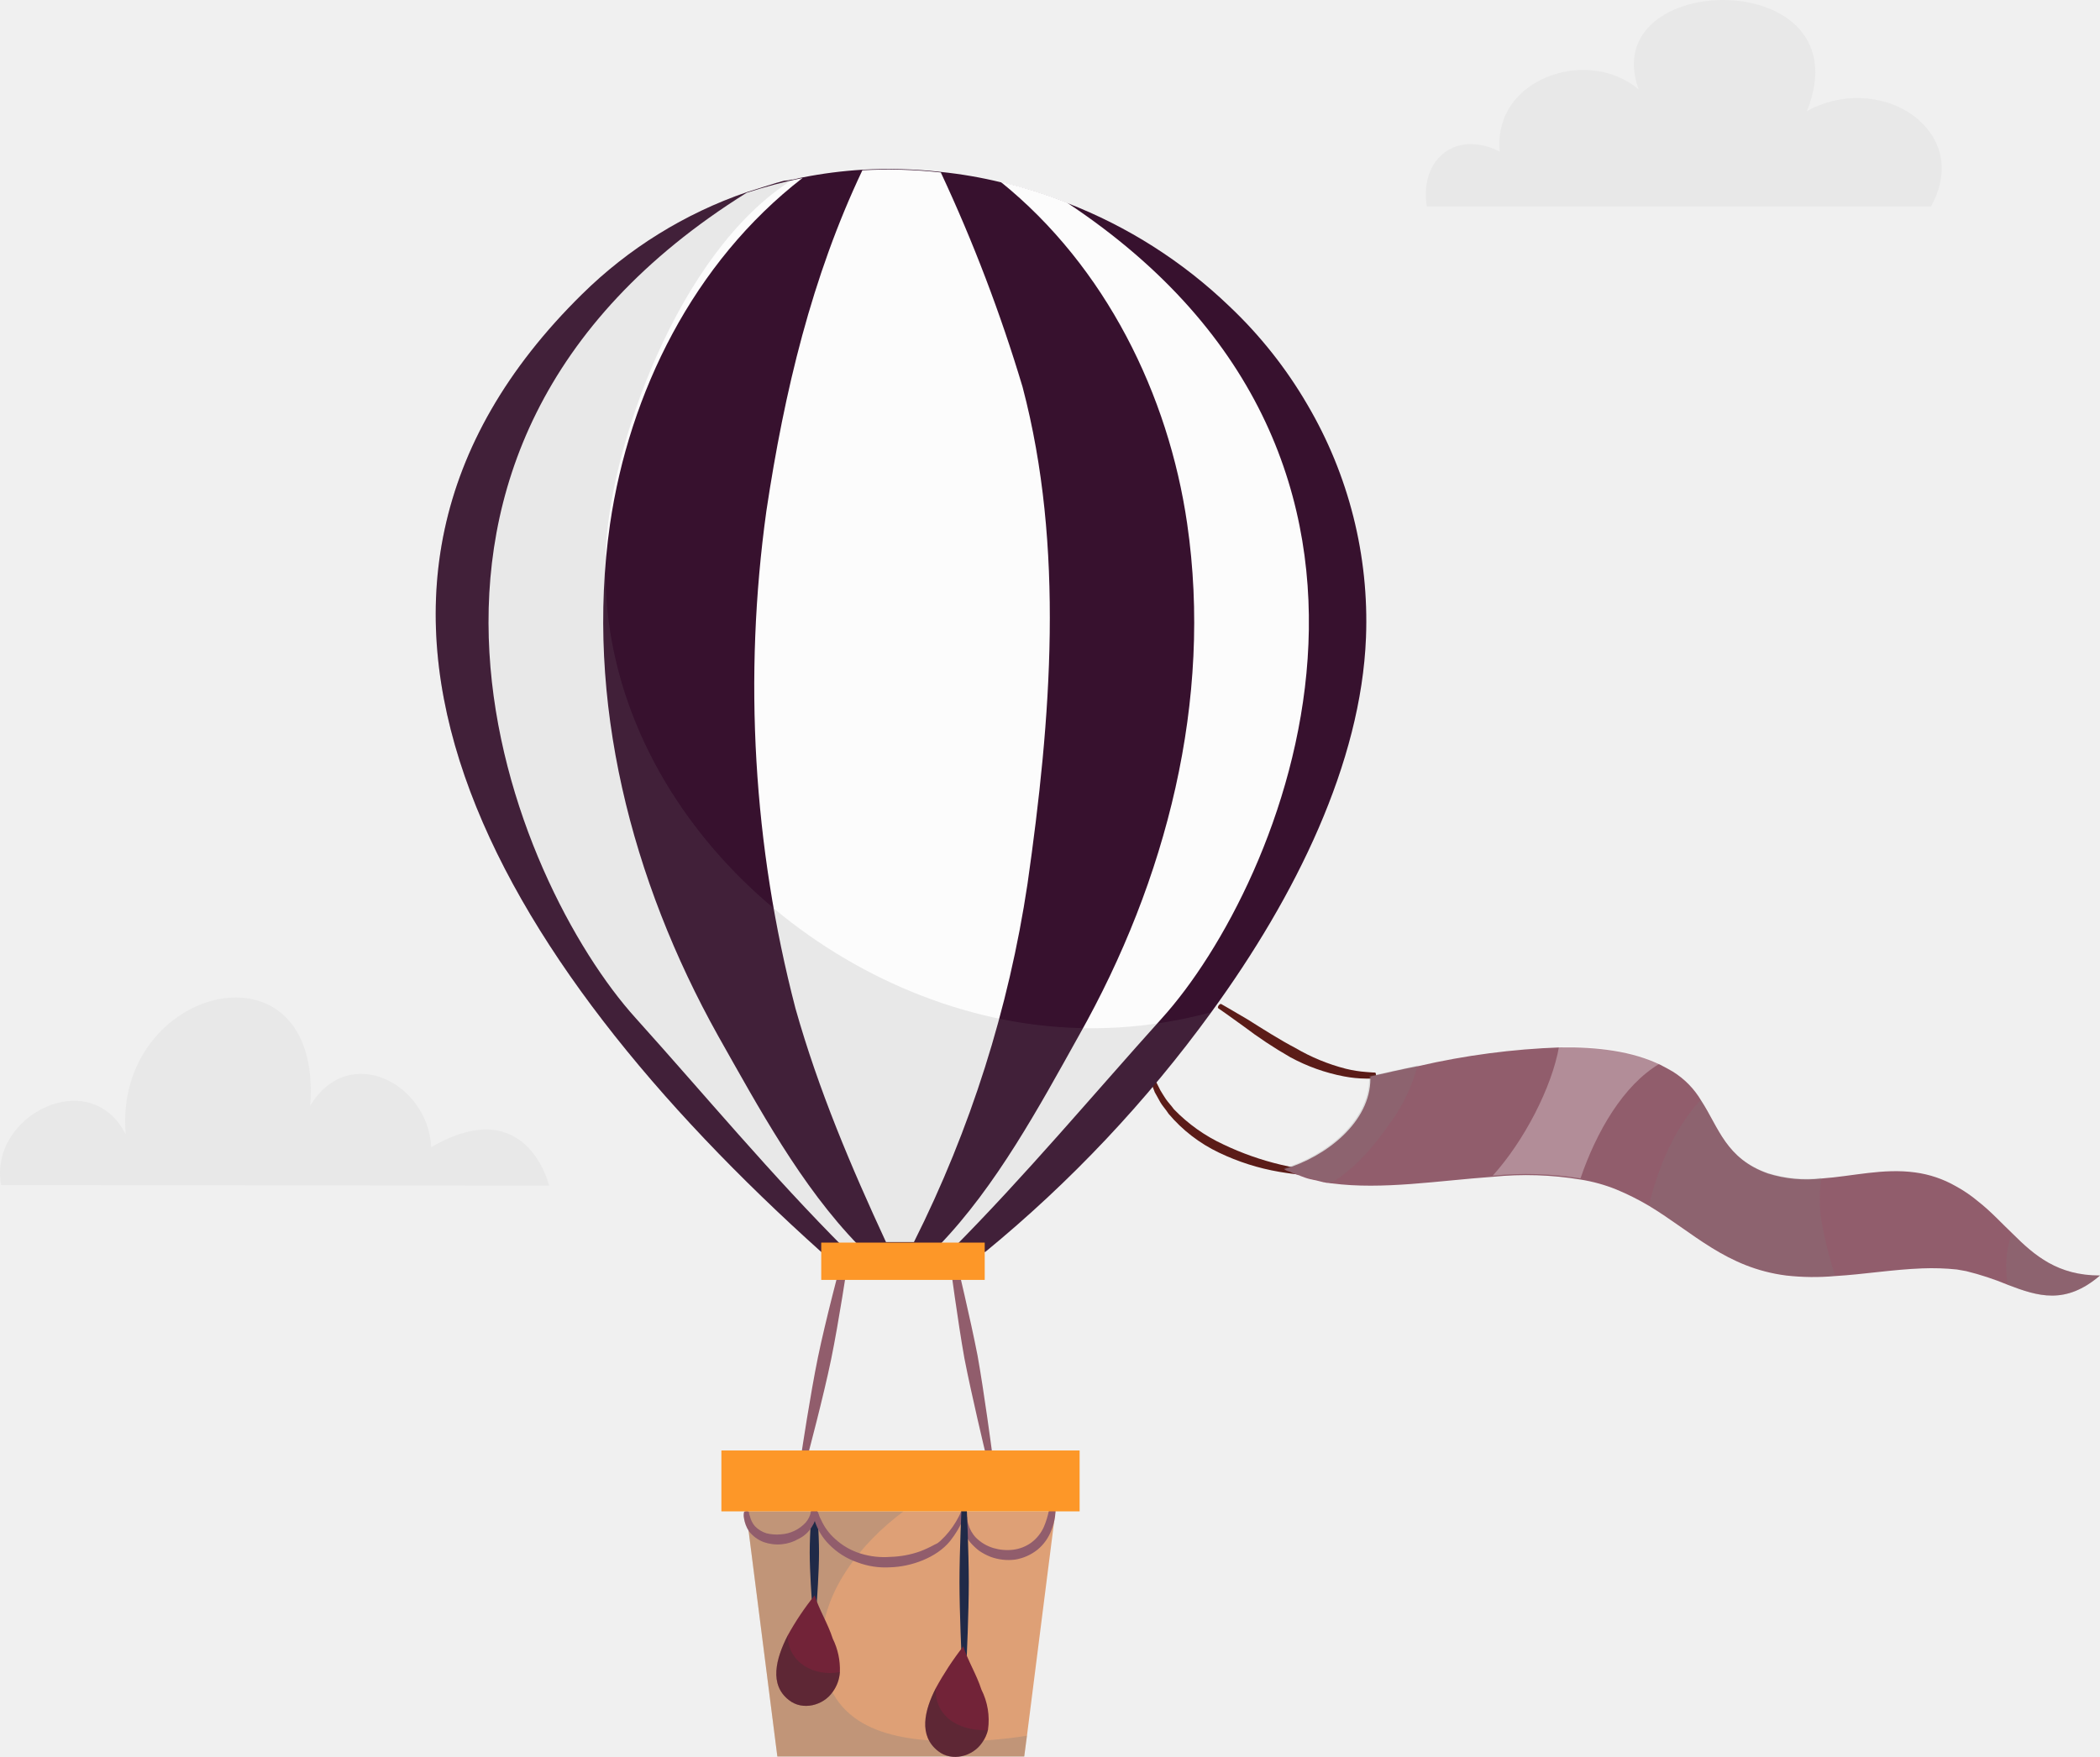
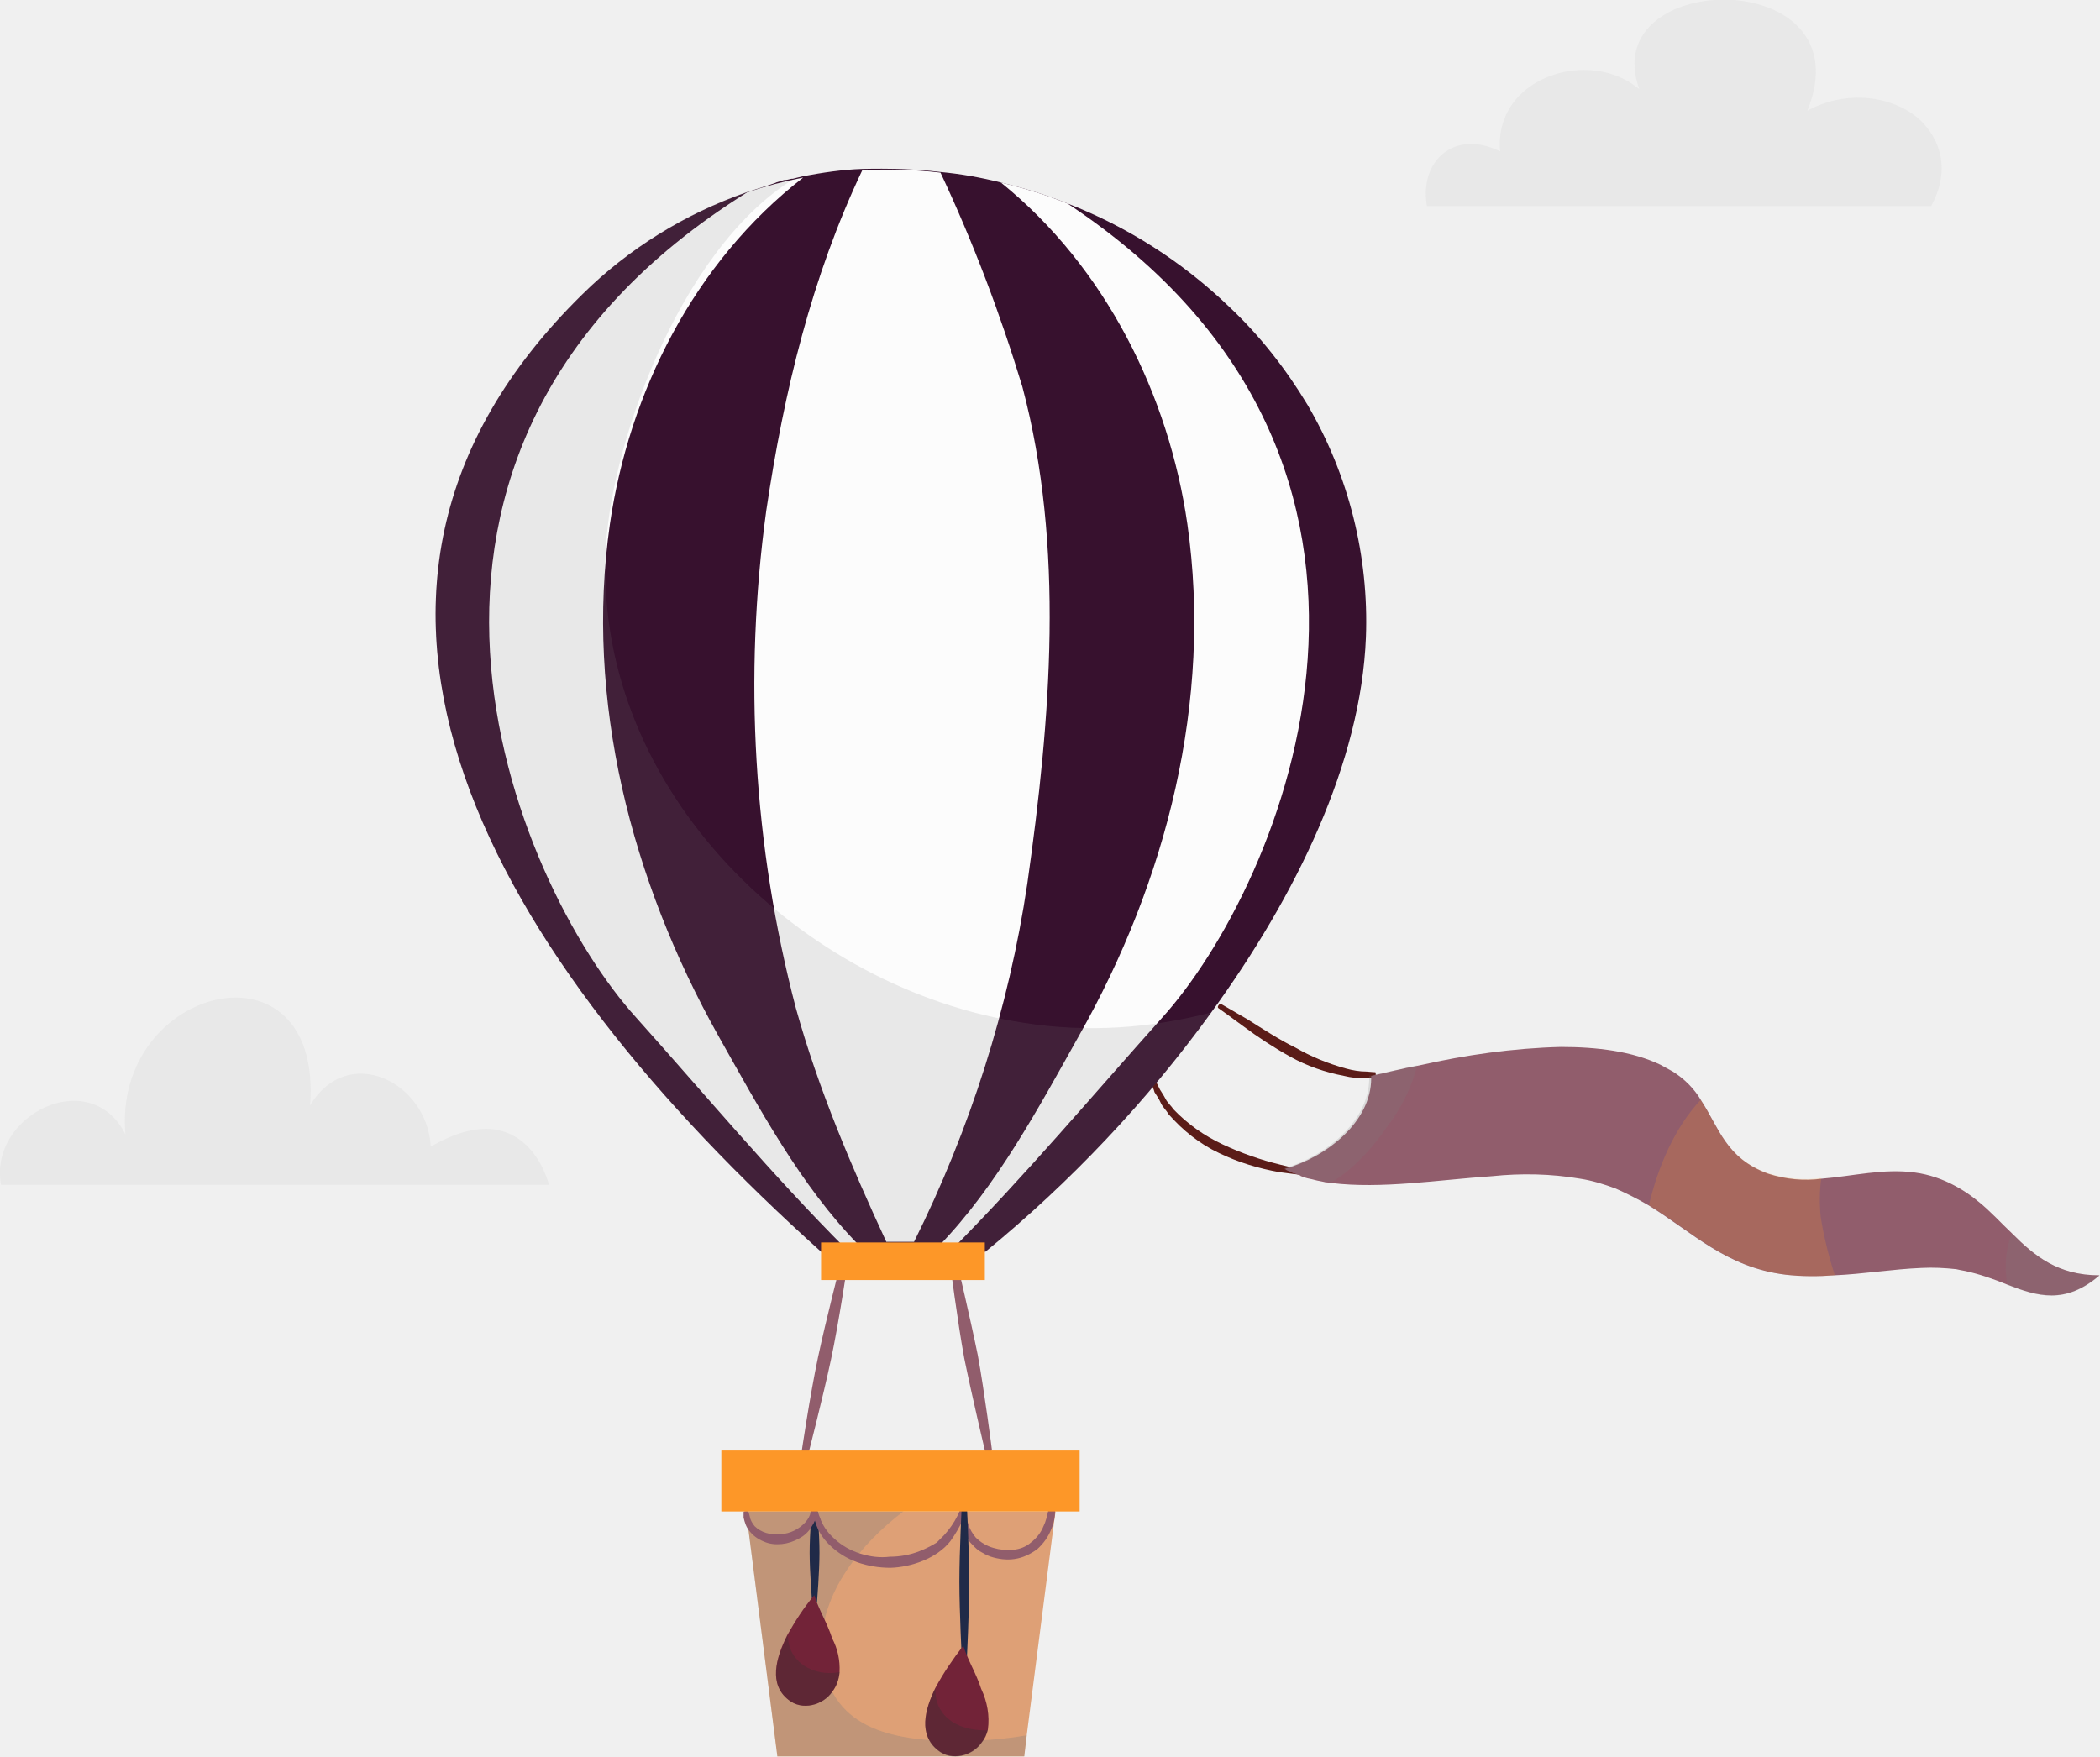
- <svg xmlns="http://www.w3.org/2000/svg" width="341.069" height="285.39" viewBox="0 0 341.069 285.39">
-   <g id="Group_42" data-name="Group 42" transform="translate(-33.931 -5891.115)">
-     <g id="hot_air_ballon" transform="translate(104.696 5918.56)">
-       <g id="Group_13" data-name="Group 13" transform="translate(116.156 135.636)">
-         <g id="Group_8" data-name="Group 8" transform="translate(10.884)">
-           <path id="Path_38" data-name="Path 38" d="M168.083,164.316h-1.426a19.867,19.867,0,0,1-3.564-.356,30.062,30.062,0,0,1-8.732-3.118,71.3,71.3,0,0,1-7.662-5.079c-2.317-1.693-4.009-2.851-4.009-2.851-.267-.178.178-.8.446-.713,0,0,1.871,1.069,4.277,2.495,2.406,1.515,5.346,3.386,7.752,4.633a31.783,31.783,0,0,0,8.2,3.386,19.947,19.947,0,0,0,3.386.535c.891.089,1.426.089,1.426.089C168.35,163.6,168.35,164.316,168.083,164.316Z" transform="translate(-142.607 -152.19)" fill="#5b1c18" />
+ <svg xmlns="http://www.w3.org/2000/svg" xmlns:xlink="http://www.w3.org/1999/xlink" version="1.1" id="ballon" x="0px" y="0px" viewBox="0 0 341.1 285.4" style="enable-background:new 0 0 341.1 285.4;" xml:space="preserve">
+   <style type="text/css">
+ 	.st0{fill:#5B1C18;}
+ 	.st1{fill:#915D6C;}
+ 	.st2{opacity:0.2;}
+ 	.st3{fill:#7C7C7C;}
+ 	.st4{fill:#37112E;}
+ 	.st5{fill:#DEA076;}
+ 	.st6{opacity:0.3;}
+ 	.st7{fill:#FCFCFC;}
+ 	.st8{fill:#202A48;}
+ 	.st9{fill:#722338;}
+ 	.st10{opacity:0.15;}
+ 	.st11{fill:#FD9728;}
+ 	.st12{fill:#303030;}
+ 	.st13{fill:#FFFFFF;}
+ 	.st14{fill:#E8E8E8;}
+ </style>
+   <g id="ballon_x5F_all" transform="translate(-33.931 -5891.115)">
+     <g id="hot_x5F_air_x5F_ballon" transform="translate(104.696 5918.56)">
+       <g id="Group_13" transform="translate(116.156 135.636)">
+         <g id="Group_8" transform="translate(10.884)">
+           <path id="Path_38" class="st0" d="M25.5,12.1h-1.4c-1.2,0-2.4-0.1-3.6-0.4c-3.1-0.6-6-1.6-8.7-3.1C9.1,7.1,6.5,5.4,4.1,3.6      c-2.3-1.7-4-2.9-4-2.9C-0.2,0.5,0.3-0.1,0.5,0c0,0,1.9,1.1,4.3,2.5c2.4,1.5,5.3,3.4,7.8,4.6c2.6,1.5,5.3,2.6,8.2,3.4      c1.1,0.3,2.2,0.5,3.4,0.5c0.9,0.1,1.4,0.1,1.4,0.1C25.7,11.4,25.7,12.1,25.5,12.1z" />
        </g>
-         <g id="Group_9" data-name="Group 9" transform="translate(0 12.443)">
-           <path id="Path_39" data-name="Path 39" d="M156.861,181.609s-.624,0-1.6-.089-2.406-.267-4.009-.535a37.02,37.02,0,0,1-9.8-3.118,24.463,24.463,0,0,1-8.2-6.326c-.446-.713-.98-1.247-1.336-1.871s-.624-1.158-.891-1.6a15.844,15.844,0,0,0-.624-1.515c-.089-.356.624-.535.8-.267l.713,1.426c.267.445.535.891.891,1.426s.891,1.069,1.336,1.693a26.859,26.859,0,0,0,8.019,5.7,46.537,46.537,0,0,0,9.355,3.3c1.515.356,2.851.624,3.831.8a9.933,9.933,0,0,0,1.6.178C157.218,180.9,157.129,181.609,156.861,181.609Z" transform="translate(-130.391 -166.156)" fill="#5b1c18" />
+         <g id="Group_9" transform="translate(0 12.443)">
+           <path id="Path_39" class="st0" d="M26.5,15.5c0,0-0.6,0-1.6-0.1s-2.4-0.3-4-0.5c-3.4-0.6-6.7-1.6-9.8-3.1      c-3.2-1.5-5.9-3.7-8.2-6.3c-0.4-0.7-1-1.2-1.3-1.9S0.9,2.4,0.6,1.9C0.5,1.4,0.2,0.9,0,0.4C-0.1,0,0.6-0.1,0.8,0.1l0.7,1.4      C1.8,2,2.1,2.4,2.4,3s0.9,1.1,1.3,1.7c2.3,2.4,5,4.3,8,5.7c3,1.4,6.1,2.5,9.4,3.3c1.5,0.4,2.9,0.6,3.8,0.8      c0.5,0.1,1.1,0.2,1.6,0.2C26.8,14.7,26.7,15.5,26.5,15.5z" />
        </g>
-         <path id="Path_40" data-name="Path 40" d="M287.19,197.164c-5.613,4.811-10.068,3.386-14.969,1.515a46.4,46.4,0,0,0-6.772-2.227c-.535-.089-1.069-.178-1.515-.267a39.4,39.4,0,0,0-5.613-.178c-4.811.178-9.534.98-14.167,1.247a39.313,39.313,0,0,1-7.93-.089c-9.712-1.247-15.058-6.95-22.275-11.315a42.723,42.723,0,0,0-5.346-2.673,26.65,26.65,0,0,0-5.791-1.6,54.127,54.127,0,0,0-14.256-.445c-8.821.624-17.909,2.138-26.106,1.069-.267,0-.535-.089-.8-.089-.178,0-.356-.089-.535-.089l-1.069-.267c-.267-.089-.535-.089-.8-.178a7.527,7.527,0,0,1-1.515-.445c-.178-.089-.356-.089-.445-.178-.445-.178-.891-.267-1.247-.445a4.346,4.346,0,0,0-.624-.267,1.791,1.791,0,0,1-.713-.356h0c6.861-2.049,13.988-7.662,13.988-14.7v-.356c2.406-.535,4.99-1.158,7.841-1.693a121.083,121.083,0,0,1,22.987-3.029c6.059-.089,11.761.624,16.305,2.851.713.356,1.336.713,1.96,1.069a13.739,13.739,0,0,1,4.633,4.722c2.851,4.366,4.009,9.444,10.87,11.85a20.993,20.993,0,0,0,8.732.8c4.99-.356,9.979-1.693,15.147-.98h0a18.074,18.074,0,0,1,6.593,2.227,21.942,21.942,0,0,1,3.653,2.495c2.049,1.6,3.742,3.475,5.524,5.168C276.587,193.957,280.329,197.164,287.19,197.164Z" transform="translate(-133.041 -153.052)" fill="#915d6c" />
-         <g id="Group_10" data-name="Group 10" transform="translate(80.909 15.601)" opacity="0.2">
-           <path id="Path_41" data-name="Path 41" d="M251.4,198.211a39.315,39.315,0,0,1-7.93-.089c-9.712-1.247-15.058-6.95-22.275-11.316,1.515-6.326,4.188-12.563,8.375-17.107,2.851,4.366,4.009,9.444,10.87,11.85a20.993,20.993,0,0,0,8.732.8,24.706,24.706,0,0,0-.089,6.326A67.638,67.638,0,0,0,251.4,198.211Z" transform="translate(-221.2 -169.7)" fill="#7c7c7c" />
+         <path id="Path_40" class="st1" d="M154.1,44.1c-5.6,4.8-10.1,3.4-15,1.5c-2.2-0.9-4.5-1.7-6.8-2.2c-0.5-0.1-1.1-0.2-1.5-0.3     c-1.9-0.2-3.7-0.3-5.6-0.2c-4.8,0.2-9.5,1-14.2,1.2c-2.6,0.2-5.3,0.2-7.9-0.1c-9.7-1.2-15.1-6.9-22.3-11.3     c-1.7-1-3.5-1.9-5.3-2.7c-1.9-0.7-3.8-1.3-5.8-1.6c-4.7-0.8-9.5-0.9-14.3-0.4c-8.8,0.6-17.9,2.1-26.1,1.1c-0.3,0-0.5-0.1-0.8-0.1     c-0.2,0-0.4-0.1-0.5-0.1L27,28.7c-0.3-0.1-0.5-0.1-0.8-0.2c-0.5-0.1-1-0.2-1.5-0.4c-0.2-0.1-0.4-0.1-0.4-0.2     c-0.4-0.2-0.9-0.3-1.2-0.4c-0.2-0.1-0.4-0.2-0.6-0.3c-0.3-0.1-0.5-0.2-0.7-0.4l0,0c6.9-2,14-7.7,14-14.7v-0.4     c2.4-0.5,5-1.2,7.8-1.7c7.5-1.7,15.2-2.8,23-3C72.5,7,78.2,7.7,82.8,9.9c0.7,0.4,1.3,0.7,2,1.1c1.9,1.2,3.5,2.8,4.6,4.7     c2.9,4.4,4,9.4,10.9,11.9c2.8,0.9,5.8,1.2,8.7,0.8c5-0.4,10-1.7,15.1-1l0,0c2.3,0.3,4.6,1.1,6.6,2.2c1.3,0.7,2.5,1.5,3.7,2.5     c2,1.6,3.7,3.5,5.5,5.2C143.5,40.9,147.3,44.1,154.1,44.1z" />
+         <g id="Group_10" transform="translate(80.909 15.601)" class="st2">
+           <path id="Path_41" class="st11" d="M30.2,28.5c-2.6,0.2-5.3,0.2-7.9-0.1C12.6,27.2,7.2,21.5,0,17.1C1.5,10.8,4.2,4.5,8.4,0      c2.9,4.4,4,9.4,10.9,11.9c2.8,0.9,5.8,1.2,8.7,0.8c-0.3,2.1-0.3,4.2-0.1,6.3C28.4,22.2,29.2,25.4,30.2,28.5z" />
        </g>
-         <g id="Group_11" data-name="Group 11" transform="translate(138.923 37.341)" opacity="0.2">
-           <path id="Path_42" data-name="Path 42" d="M301.537,200.871c-5.613,4.811-10.068,3.386-14.969,1.515a16.078,16.078,0,0,1,.624-8.286C290.934,197.664,294.677,200.871,301.537,200.871Z" transform="translate(-286.312 -194.1)" fill="#7c7c7c" />
+         <g id="Group_11" transform="translate(138.923 37.341)" class="st2">
+           <path id="Path_42" class="st3" d="M15.2,6.8c-5.6,4.8-10.1,3.4-15,1.5C-0.3,5.5-0.1,2.7,0.9,0C4.6,3.6,8.4,6.8,15.2,6.8z" />
        </g>
-         <g id="Group_12" data-name="Group 12" transform="translate(21.48 9.988)" opacity="0.2">
-           <path id="Path_43" data-name="Path 43" d="M176.329,163.4a27.292,27.292,0,0,1-4.722,9.712c-3.029,4.366-6.059,7.4-9.177,9.266a26.943,26.943,0,0,1-7.93-2.227c6.861-2.049,13.988-7.662,13.988-14.7v-.356C170.894,164.647,173.567,164.024,176.329,163.4Z" transform="translate(-154.5 -163.4)" fill="#7c7c7c" />
+         <g id="Group_12" transform="translate(21.48 9.988)" class="st2">
+           <path id="Path_43" class="st3" d="M21.8,0c-0.9,3.5-2.5,6.8-4.7,9.7c-3,4.4-6.1,7.4-9.2,9.3c-2.7-0.3-5.4-1.1-7.9-2.2      c6.9-2,14-7.7,14-14.7V1.7C16.4,1.2,19.1,0.6,21.8,0z" />
        </g>
      </g>
-       <g id="Group_25" data-name="Group 25">
-         <path id="Path_44" data-name="Path 44" d="M151.114,76.086c-.8,20.314-11.316,41.876-25.126,60.854a209.8,209.8,0,0,1-36.709,38.936H62.639C9.625,128.3-25.836,69.136,23.792,20.31A70.886,70.886,0,0,1,50.521,3.738c1.158-.356,2.227-.713,3.386-1.069.267-.089.624-.178.891-.267.178-.089.356-.089.535-.178.445-.089.891-.267,1.336-.356a5.215,5.215,0,0,0,1.158-.178h.178c.535-.089,1.069-.267,1.6-.356A72.407,72.407,0,0,1,69.321.085,76.138,76.138,0,0,1,82.062.441a72.69,72.69,0,0,1,9.8,1.693h0A75.651,75.651,0,0,1,102.644,5.52h0A79.227,79.227,0,0,1,128.928,22.27,71.3,71.3,0,0,1,141.58,38.219,69.293,69.293,0,0,1,151.114,76.086Z" transform="translate(-0.024 0.041)" fill="#37112e" />
-         <g id="Group_14" data-name="Group 14" transform="translate(59.408 177.438)">
-           <path id="Path_45" data-name="Path 45" d="M66.7,230.285s1.426-9.534,2.673-15.592,3.742-15.414,3.742-15.414c.089-.356,1.158-.089,1.069.178,0,0-1.426,9.534-2.673,15.592s-3.742,15.414-3.742,15.414C67.591,230.731,66.7,230.553,66.7,230.285Z" transform="translate(-66.7 -199.107)" fill="#915d6c" />
+       <g id="Group_25">
+         <path id="Path_44" class="st4" d="M151.1,76.1C150.3,96.4,139.8,118,126,137c-10.5,14.5-22.9,27.6-36.7,38.9H62.6     C9.6,128.3-25.9,69.2,23.8,20.4c7.6-7.5,16.7-13.1,26.7-16.6c1.2-0.4,2.2-0.7,3.4-1.1c0.3-0.1,0.6-0.2,0.9-0.3     c0.2-0.1,0.4-0.1,0.5-0.2c0.4-0.1,0.9-0.3,1.3-0.4c0.4,0,0.8-0.1,1.2-0.2H58c0.5-0.1,1.1-0.3,1.6-0.4c3.2-0.6,6.5-1.1,9.7-1.2     C73.5-0.1,77.8,0,82,0.5c3.3,0.3,6.6,0.9,9.8,1.7l0,0c3.7,0.9,7.3,2,10.8,3.4l0,0c9.8,3.8,18.7,9.5,26.3,16.8     c5,4.7,9.2,10.1,12.7,15.9C148.3,49.7,151.6,62.9,151.1,76.1z" />
+         <g id="Group_14" transform="translate(59.408 177.438)">
+           <path id="Path_45" class="st1" d="M0,31.2c0,0,1.4-9.5,2.7-15.6S6.4,0.2,6.4,0.2c0.1-0.4,1.2-0.1,1.1,0.2c0,0-1.4,9.5-2.7,15.6      S1.1,31.4,1.1,31.4C0.9,31.6,0,31.4,0,31.2z" />
        </g>
-         <g id="Group_15" data-name="Group 15" transform="translate(83.553 177.392)">
-           <path id="Path_46" data-name="Path 46" d="M99.5,230.1s-2.227-9.266-3.386-15.236c-1.069-5.97-2.317-15.414-2.317-15.414,0-.356.98-.535,1.069-.267,0,0,2.227,9.266,3.386,15.236,1.069,5.97,2.317,15.414,2.317,15.414C100.482,230.19,99.591,230.369,99.5,230.1Z" transform="translate(-93.8 -199.055)" fill="#915d6c" />
+         <g id="Group_15" transform="translate(83.553 177.392)">
+           <path id="Path_46" class="st1" d="M5.7,31c0,0-2.2-9.3-3.4-15.2C1.2,9.8,0,0.4,0,0.4C0,0,1-0.1,1.1,0.1c0,0,2.2,9.3,3.4,15.2      c1.1,6,2.3,15.4,2.3,15.4C6.7,31.1,5.8,31.3,5.7,31z" />
        </g>
-         <path id="Path_47" data-name="Path 47" d="M106.852,244.7l-.178,1.336-4.455,35.1-.446,3.386H61.679l-4.9-38.491L56.6,244.7Z" transform="translate(-6.191 -26.639)" fill="#dea076" />
-         <g id="Group_16" data-name="Group 16" transform="translate(50.409 218.061)" opacity="0.3">
-           <path id="Path_48" data-name="Path 48" d="M102.218,281.141l-.445,3.386H61.679L56.6,244.7H82.171c-6.95,5.168-13.454,13.276-13.276,22.1.356,12.474,10.246,15.147,20.938,15.236A70.517,70.517,0,0,0,102.218,281.141Z" transform="translate(-56.6 -244.7)" fill="#7c7c7c" />
+         <path id="Path_47" class="st5" d="M100.7,218.1l-0.2,1.3L96,254.5l-0.4,3.4H55.5l-4.9-38.5l-0.2-1.3H100.7z" />
+         <g id="Group_16" transform="translate(50.409 218.061)" class="st6">
+           <path id="Path_48" class="st3" d="M45.6,36.4l-0.4,3.4H5.1L0,0h25.6c-6.9,5.2-13.5,13.3-13.3,22.1c0.4,12.5,10.2,15.1,20.9,15.2      C37.4,37.4,41.5,37.1,45.6,36.4z" />
        </g>
-         <path id="Path_49" data-name="Path 49" d="M102.47,116.1a193.884,193.884,0,0,1-18.443,58.181H79.483c-5.613-12.117-10.959-24.68-14.7-37.956a207.551,207.551,0,0,1-4.722-80.812C63,36,67.454,17.47,75.651.185A76.138,76.138,0,0,1,88.392.541a255.463,255.463,0,0,1,13.276,34.838C108.529,61.4,106.3,89.283,102.47,116.1Z" transform="translate(-6.354 0.03)" fill="#fcfcfc" />
-         <path id="Path_50" data-name="Path 50" d="M69.747,174.986,67.7,175.7c-12.028-12.028-22.9-25.126-34.125-37.6-19.78-21.829-49.628-91.861,18-134.093A85.569,85.569,0,0,1,60.659,1.6C42.928,15.321,32.5,36.527,29.385,57.821c-4.1,28.6,3.475,57.914,17.552,83.129C53.531,152.622,60.391,165.363,69.747,174.986Z" transform="translate(-1.073 -0.138)" fill="#fcfcfc" />
-         <path id="Path_51" data-name="Path 51" d="M127.974,138.175c-11.226,12.474-22.1,25.482-34.125,37.6l-2.049-.713c9.266-9.623,16.216-22.453,22.72-34.125,14.167-25.126,21.74-54.439,17.552-83.129-3.029-20.849-13.187-41.7-30.294-55.508A75.651,75.651,0,0,1,112.56,5.686h0C176.711,48.186,147.487,116.613,127.974,138.175Z" transform="translate(-10.029 -0.214)" fill="#fcfcfc" />
-         <g id="Group_17" data-name="Group 17" transform="translate(60.744 216.591)">
-           <path id="Path_52" data-name="Path 52" d="M68.556,259.221s-.356-4.9-.356-8.019.356-8.019.356-8.019c0-.178.8-.178.8,0,0,0,.356,4.9.356,8.019s-.356,8.019-.356,8.019C69.358,259.4,68.645,259.4,68.556,259.221Z" transform="translate(-68.2 -243.05)" fill="#202a48" />
+         <path id="Path_49" class="st7" d="M96.1,116.1c-3,20.2-9.3,39.9-18.4,58.2h-4.5c-5.6-12.1-11-24.7-14.7-38     C51.6,110,50,82.5,53.7,55.5c2.9-19.5,7.4-38,15.6-55.3C73.5,0,77.8,0.1,82,0.6c5.3,11.3,9.7,22.9,13.3,34.8     C102.2,61.4,99.9,89.3,96.1,116.1z" />
+         <path id="Path_50" class="st7" d="M68.7,174.8l-2,0.7c-12-12-22.9-25.1-34.1-37.6c-19.8-21.8-49.6-91.9,18-134.1     c3-1,6-1.8,9.1-2.4C41.9,15.2,31.4,36.4,28.3,57.7c-4.1,28.6,3.5,57.9,17.6,83.1C52.5,152.5,59.3,165.2,68.7,174.8z" />
+         <path id="Path_51" class="st7" d="M117.9,138c-11.2,12.5-22.1,25.5-34.1,37.6l-2-0.7c9.3-9.6,16.2-22.5,22.7-34.1     c14.2-25.1,21.7-54.4,17.6-83.1c-3-20.8-13.2-41.7-30.3-55.5c3.7,0.9,7.3,2,10.8,3.4l0,0C166.7,48,137.5,116.4,117.9,138z" />
+         <g id="Group_17" transform="translate(60.744 216.591)">
+           <path id="Path_52" class="st8" d="M0.4,16.2c0,0-0.4-4.9-0.4-8s0.4-8,0.4-8c0-0.2,0.8-0.2,0.8,0c0,0,0.4,4.9,0.4,8s-0.4,8-0.4,8      C1.2,16.3,0.4,16.3,0.4,16.2z" />
        </g>
-         <path id="Path_53" data-name="Path 53" d="M72.436,272.474a6.112,6.112,0,0,1-1.158,3.208c-1.515,2.227-4.9,3.118-7.128,1.336-3.208-2.495-2.138-6.682-.178-10.514a45.343,45.343,0,0,1,4.366-6.5c.713,2.317,2.138,4.544,2.94,7.039A11.275,11.275,0,0,1,72.436,272.474Z" transform="translate(-6.792 -28.307)" fill="#722338" />
-         <g id="Group_18" data-name="Group 18" transform="translate(61.183 217.348)">
-           <path id="Path_54" data-name="Path 54" d="M93.736,244.256a6.579,6.579,0,0,1-.535,1.6,16.242,16.242,0,0,1-2.138,3.564c-2.227,2.762-6.415,4.188-9.712,4.277a12.83,12.83,0,0,1-5.346-.8,11.814,11.814,0,0,1-4.633-2.94,9.561,9.561,0,0,1-2.227-3.564c-.178-.535-.267-.891-.356-1.158a1.559,1.559,0,0,1-.089-.445c-.089-.356.713-.535.8-.178l.178.356a4.574,4.574,0,0,0,.446,1.069,9.049,9.049,0,0,0,2.227,3.029,10.779,10.779,0,0,0,4.188,2.406,12.912,12.912,0,0,0,4.811.535,15.749,15.749,0,0,0,4.811-.891,18.377,18.377,0,0,0,2.317-1.069l.535-.267.446-.356.8-.8a14.024,14.024,0,0,0,2.227-3.208,5.678,5.678,0,0,0,.535-1.426C93.112,243.811,93.825,243.9,93.736,244.256Z" transform="translate(-68.692 -243.9)" fill="#915d6c" />
+         <path id="Path_53" class="st9" d="M65.6,244.2c-0.1,1.2-0.5,2.3-1.2,3.2c-1.5,2.2-4.9,3.1-7.1,1.3c-3.2-2.5-2.1-6.7-0.2-10.5     c1.3-2.3,2.7-4.5,4.4-6.5c0.7,2.3,2.1,4.5,2.9,7C65.3,240.4,65.7,242.3,65.6,244.2z" />
+         <g id="Group_18" transform="translate(61.183 217.348)">
+           <path id="Path_54" class="st1" d="M25,0.4c-0.1,0.6-0.3,1.1-0.5,1.6c-0.6,1.3-1.3,2.5-2.1,3.6c-2.2,2.8-6.4,4.2-9.7,4.3      C10.8,9.9,9,9.6,7.3,9C5.6,8.4,4,7.4,2.7,6.1c-1-1-1.8-2.2-2.2-3.6C0.3,2,0.2,1.6,0.1,1.3C0,1.2,0,1,0,0.9      c-0.1-0.4,0.7-0.5,0.8-0.2L1,1.1c0.1,0.4,0.3,0.7,0.4,1.1c0.5,1.2,1.3,2.2,2.2,3c1.2,1.1,2.6,1.9,4.2,2.4      c1.6,0.5,3.2,0.7,4.8,0.5c1.6,0,3.3-0.3,4.8-0.9c0.8-0.3,1.6-0.7,2.3-1.1l0.5-0.3l0.4-0.4l0.8-0.8c0.9-1,1.6-2,2.2-3.2      c0.2-0.4,0.4-0.9,0.5-1.4C24.4-0.1,25.1,0,25,0.4z" />
        </g>
-         <g id="Group_19" data-name="Group 19" transform="translate(85.514 216.623)">
-           <path id="Path_55" data-name="Path 55" d="M111.147,243.277v1.247a8.685,8.685,0,0,1-.624,2.94,7.473,7.473,0,0,1-2.317,3.3,7.825,7.825,0,0,1-3.653,1.6,8.489,8.489,0,0,1-3.92-.445,9.443,9.443,0,0,1-1.871-.98,10.439,10.439,0,0,1-1.426-1.336,5.6,5.6,0,0,1-1.247-2.851,3.69,3.69,0,0,1-.089-.891V245.5c0-.267.8-.267.8,0v.267a4.519,4.519,0,0,0,.178.8,5.167,5.167,0,0,0,1.247,2.227,6.761,6.761,0,0,0,2.851,1.693,7.987,7.987,0,0,0,3.208.267,6.376,6.376,0,0,0,2.94-1.158,6.461,6.461,0,0,0,2.049-2.584,13.772,13.772,0,0,0,.8-2.584,3.069,3.069,0,0,0,.089-.8v-.267C110.434,243.009,111.058,243.009,111.147,243.277Z" transform="translate(-96 -243.086)" fill="#915d6c" />
+         <g id="Group_19" transform="translate(85.514 216.623)">
+           <path id="Path_55" class="st1" d="M15.1,0.2v1.2c0,1-0.2,2-0.6,2.9c-0.5,1.3-1.3,2.4-2.3,3.3c-1.1,0.8-2.3,1.4-3.7,1.6      c-1.3,0.2-2.7,0-3.9-0.4C4,8.6,3.3,8.2,2.8,7.9C2.2,7.5,1.8,7,1.3,6.5C0.7,5.7,0.2,4.7,0.1,3.7C0,3.4,0,3.1,0,2.8V2.4      c0-0.3,0.8-0.3,0.8,0v0.3C0.8,3,0.9,3.2,1,3.5c0.2,0.8,0.7,1.6,1.2,2.2C3,6.5,4,7.1,5.1,7.4c1,0.3,2.1,0.4,3.2,0.3      c1.1-0.1,2.1-0.5,2.9-1.2c0.9-0.7,1.6-1.6,2-2.6c0.4-0.8,0.6-1.7,0.8-2.6c0.1-0.3,0.1-0.5,0.1-0.8V0.3      C14.4-0.1,15.1-0.1,15.1,0.2z" />
        </g>
-         <g id="Group_20" data-name="Group 20" transform="translate(50.013 217.392)">
-           <path id="Path_56" data-name="Path 56" d="M57,244.707a2.142,2.142,0,0,0,.178.713,3.857,3.857,0,0,0,.8,1.6,4.452,4.452,0,0,0,1.871,1.158,6.97,6.97,0,0,0,2.317.178,5.981,5.981,0,0,0,4.1-1.96,3.858,3.858,0,0,0,.8-1.6c.089-.446.089-.713.178-.713,0-.178.8-.178.8,0v.891a5.345,5.345,0,0,1-.8,2.138,5.079,5.079,0,0,1-2.138,1.96,6.694,6.694,0,0,1-2.762.891,6.848,6.848,0,0,1-2.94-.356A5.513,5.513,0,0,1,57,247.826a5.345,5.345,0,0,1-.8-2.138,2.393,2.393,0,0,1,0-.891C56.2,244.529,56.908,244.529,57,244.707Z" transform="translate(-56.156 -243.95)" fill="#915d6c" />
+         <g id="Group_20" transform="translate(50.013 217.392)">
+           <path id="Path_56" class="st1" d="M0.8,0.8C0.9,1,0.9,1.2,1,1.5c0.1,0.6,0.4,1.1,0.8,1.6C2.3,3.6,3,4,3.7,4.2      C4.4,4.4,5.2,4.5,6,4.4c1.6-0.1,3-0.8,4.1-2c0.4-0.5,0.7-1,0.8-1.6C11,0.4,11,0.1,11.1,0.1c0-0.2,0.8-0.2,0.8,0V1      c-0.1,0.8-0.4,1.5-0.8,2.1C10.6,4,9.8,4.7,9,5.1C8.1,5.6,7.2,5.9,6.2,6c-1,0.1-2,0-2.9-0.4c-1-0.4-1.8-1-2.4-1.8      C0.4,3.2,0.2,2.5,0,1.7C0,1.4,0,1.1,0,0.8C0,0.6,0.8,0.6,0.8,0.8z" />
        </g>
-         <g id="Group_21" data-name="Group 21" transform="translate(0 1.729)" opacity="0.15">
-           <path id="Path_57" data-name="Path 57" d="M125.988,137.152a209.8,209.8,0,0,1-36.709,38.936H62.639C9.625,128.509-25.836,69.348,23.792,20.522A70.886,70.886,0,0,1,50.521,3.949c2.495-.8,4.99-1.515,7.484-2.049C39.3,13.572,27.98,46.093,27.623,63.022c-1.426,38.223,31.719,70.388,67.982,75.912A73.909,73.909,0,0,0,125.988,137.152Z" transform="translate(-0.024 -1.9)" fill="#7c7c7c" />
+         <g id="Group_21" transform="translate(0 1.729)" class="st10">
+           <path id="Path_57" class="st3" d="M126,135.3c-10.5,14.5-22.9,27.6-36.7,38.9H62.6C9.6,126.6-25.9,67.4,23.8,18.6      C31.3,11.2,40.5,5.5,50.5,2c2.5-0.8,5-1.5,7.5-2C39.3,11.7,28,44.2,27.6,61.1c-1.4,38.2,31.7,70.4,68,75.9      C105.7,138.6,116.1,137.9,126,135.3z" />
        </g>
-         <rect id="Rectangle_24" data-name="Rectangle 24" width="26.551" height="6.059" transform="translate(62.615 174.402)" fill="#fd9728" />
-         <g id="Group_22" data-name="Group 22" transform="translate(85.068 216.702)">
-           <path id="Path_58" data-name="Path 58" d="M95.856,268.679s-.356-7.752-.356-12.652c0-4.99.356-12.652.356-12.652,0-.267.8-.267.8,0,0,0,.356,7.752.356,12.652,0,4.989-.356,12.652-.356,12.652C96.569,268.947,95.856,268.947,95.856,268.679Z" transform="translate(-95.5 -243.175)" fill="#202a48" />
+         <rect id="Rectangle_24" x="62.6" y="174.4" class="st11" width="26.6" height="6.1" />
+         <g id="Group_22" transform="translate(85.068 216.702)">
+           <path id="Path_58" class="st8" d="M0.4,25.5c0,0-0.4-7.8-0.4-12.7c0-5,0.4-12.7,0.4-12.7c0-0.3,0.8-0.3,0.8,0      c0,0,0.4,7.8,0.4,12.7c0,5-0.4,12.7-0.4,12.7C1.1,25.8,0.4,25.8,0.4,25.5z" />
        </g>
-         <rect id="Rectangle_25" data-name="Rectangle 25" width="58.181" height="9.89" transform="translate(46.399 208.171)" fill="#fd9728" />
-         <path id="Path_59" data-name="Path 59" d="M99.452,282.843a5.741,5.741,0,0,1-.98,2.138c-1.515,2.227-4.9,3.118-7.128,1.336-3.208-2.495-2.227-6.593-.356-10.246a49.577,49.577,0,0,1,4.455-6.772c.713,2.317,2.138,4.544,2.94,7.039A11,11,0,0,1,99.452,282.843Z" transform="translate(-9.751 -29.321)" fill="#722338" />
-         <g id="Group_23" data-name="Group 23" transform="translate(55.317 238.197)" opacity="0.3">
-           <path id="Path_60" data-name="Path 60" d="M72.436,273.27a6.111,6.111,0,0,1-1.158,3.208c-1.515,2.227-4.9,3.118-7.128,1.336-3.208-2.495-2.138-6.682-.178-10.514C63.972,271.666,68.16,274.071,72.436,273.27Z" transform="translate(-62.109 -267.3)" fill="#303030" />
+         <rect id="Rectangle_25" x="46.4" y="208.2" class="st11" width="58.2" height="9.9" />
+         <path id="Path_59" class="st9" d="M89.7,253.5c-0.2,0.8-0.5,1.5-1,2.1c-1.5,2.2-4.9,3.1-7.1,1.3c-3.2-2.5-2.2-6.6-0.4-10.2     c1.3-2.4,2.8-4.6,4.5-6.8c0.7,2.3,2.1,4.5,2.9,7C89.6,249,90,251.3,89.7,253.5z" />
+         <g id="Group_23" transform="translate(55.317 238.197)" class="st6">
+           <path id="Path_60" class="st12" d="M10.3,6c-0.1,1.2-0.5,2.3-1.2,3.2c-1.5,2.2-4.9,3.1-7.1,1.3C-1.2,8-0.1,3.8,1.9,0      C1.9,4.4,6.1,6.8,10.3,6z" />
        </g>
-         <g id="Group_24" data-name="Group 24" transform="translate(79.503 246.75)" opacity="0.3">
-           <path id="Path_61" data-name="Path 61" d="M99.452,283.671a5.741,5.741,0,0,1-.98,2.138c-1.515,2.227-4.9,3.118-7.128,1.336-3.208-2.495-2.227-6.593-.356-10.246-.267,4.1,3.029,6.95,8.286,6.861C99.363,283.671,99.363,283.671,99.452,283.671Z" transform="translate(-89.255 -276.9)" fill="#303030" />
+         <g id="Group_24" transform="translate(79.503 246.75)" class="st6">
+           <path id="Path_61" class="st12" d="M10.2,6.8c-0.2,0.8-0.5,1.5-1,2.1c-1.5,2.2-4.9,3.1-7.1,1.3C-1.1,7.7-0.1,3.7,1.7,0      c-0.3,4.1,3,7,8.3,6.9C10.1,6.8,10.1,6.8,10.2,6.8z" />
        </g>
      </g>
-       <g id="Group_26" data-name="Group 26" transform="translate(171.672 142.498)" opacity="0.3">
-         <path id="Path_62" data-name="Path 62" d="M219.786,162.75c-5.88,3.475-10.246,11.048-12.83,18.622a54.127,54.127,0,0,0-14.256-.445c5.079-5.613,9.623-14.345,10.781-21.027C209.54,159.81,215.242,160.612,219.786,162.75Z" transform="translate(-192.7 -159.893)" fill="#fff" />
-       </g>
    </g>
-     <path id="cloud_1" d="M.164,30.472C-1.918,19.149,14.651,10.823,20.4,22.229h0C18.315-2.083,52.451-10.409,50.37,17.567c6.244-10.324,19.15-3.663,19.649,6.744,15.57-9.075,19.15,6.244,19.15,6.244s-64.693-.083-89-.083" transform="translate(33.947 6053.153)" fill="#e8e8e8" />
-     <path id="cloud_3" d="M82.081,33.539H.192c-.956-5.924,2.389-10.129,7.166-10.129a10.108,10.108,0,0,1,4.682,1.242,11.57,11.57,0,0,1,.86-5.829c3.344-7.549,14.906-10.033,21.69-4.3C27.52-5.064,71.475-5.733,61.919,18.06c6.4-3.535,13.855-2.389,18.155,1.433C83.8,22.742,85.234,27.806,82.081,33.539Z" transform="translate(265.476 5891.108)" fill="#e8e8e8" />
+     <path id="cloud_l" class="st14" d="M34.1,6083.6c-2.1-11.3,14.5-19.6,20.2-8.2l0,0c-2.1-24.3,32.1-32.6,30-4.7   c6.2-10.3,19.1-3.7,19.6,6.7c15.6-9.1,19.2,6.2,19.2,6.2S58.4,6083.6,34.1,6083.6" />
+     <path id="cloud_r" class="st14" d="M347.6,5924.6h-81.9c-1-5.9,2.4-10.1,7.2-10.1c1.6,0,3.2,0.5,4.7,1.2c-0.2-2,0.1-4,0.9-5.8   c3.3-7.5,14.9-10,21.7-4.3c-7.1-19.6,36.9-20.3,27.3,3.5c6.4-3.5,13.9-2.4,18.2,1.4C349.3,5913.9,350.7,5918.9,347.6,5924.6z" />
  </g>
+   <animateMotion xlink:href="#cloud_r" attributeName="d" repeatCount="indefinite" dur="16s" path="M0.6,17.5L42.4,4.4c0,0,36.4-9.1,52.4,0.4s35.6,1.8,39.3,11.6c3.6,9.8,23.3,16.4,10.2,30.5s-32.7,15.6-52,14.5 C73,60.4,68.2,49.9,37,44.1S0.6,17.5,0.6,17.5z" />
+   <animateMotion xlink:href="#cloud_l" attributeName="d" repeatCount="indefinite" dur="16s" path="M61,0.6l28.3,26.2c0,0,20.7,23.6,7.2,38.5s2.2,26.8-13.8,32.8c-16,6-24.1,22.7-49.9,17.9  C7,111.3,1.6,97.4,0.5,82.8s16-21.6,21.2-46.5S61,0.6,61,0.6z" />
+   <animate xlink:href="#Path_41" attributeName="fill" from="#ffffff" to="#37112E" dur="3s" repeatCount="indefinite" begin="0s" />
</svg>
